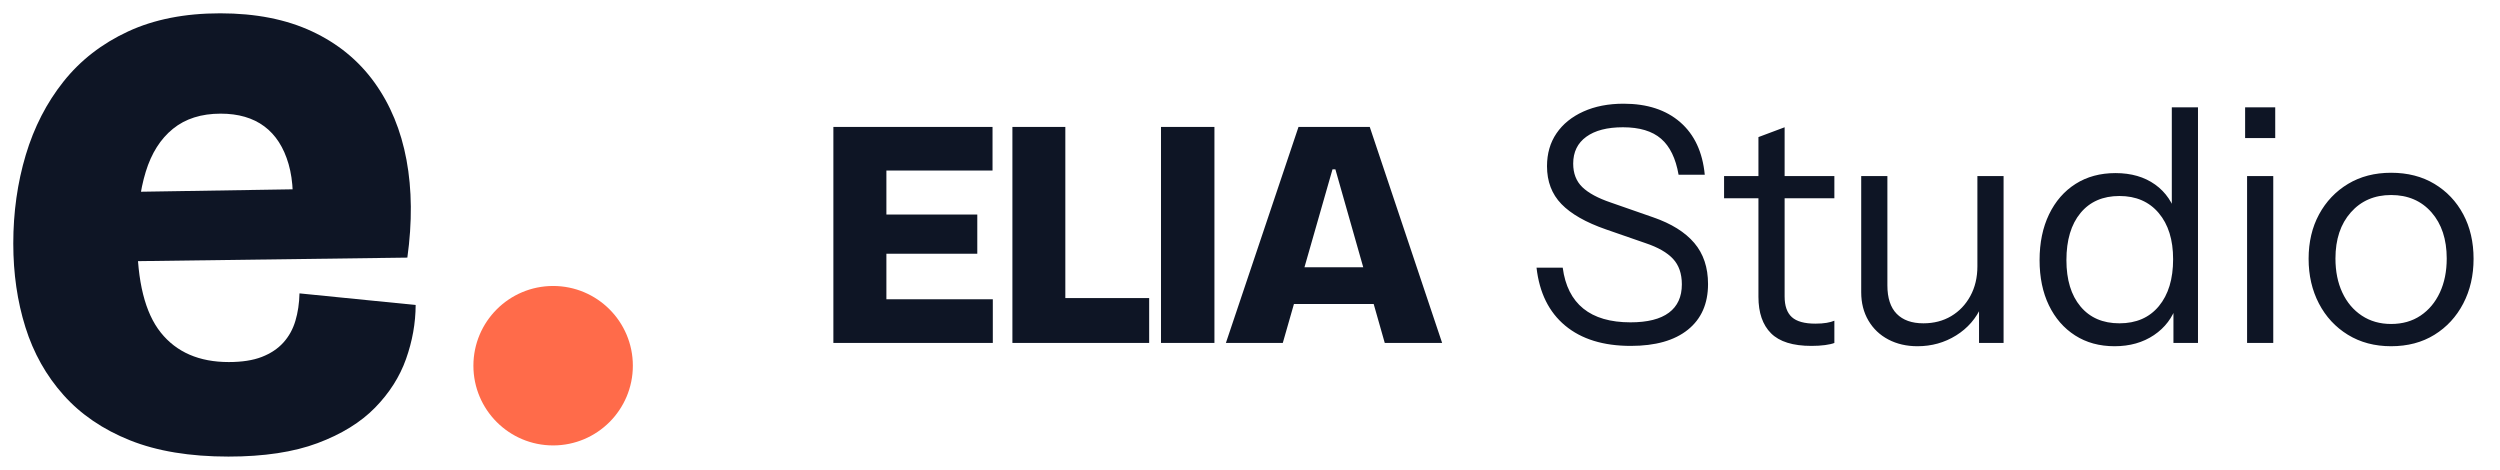
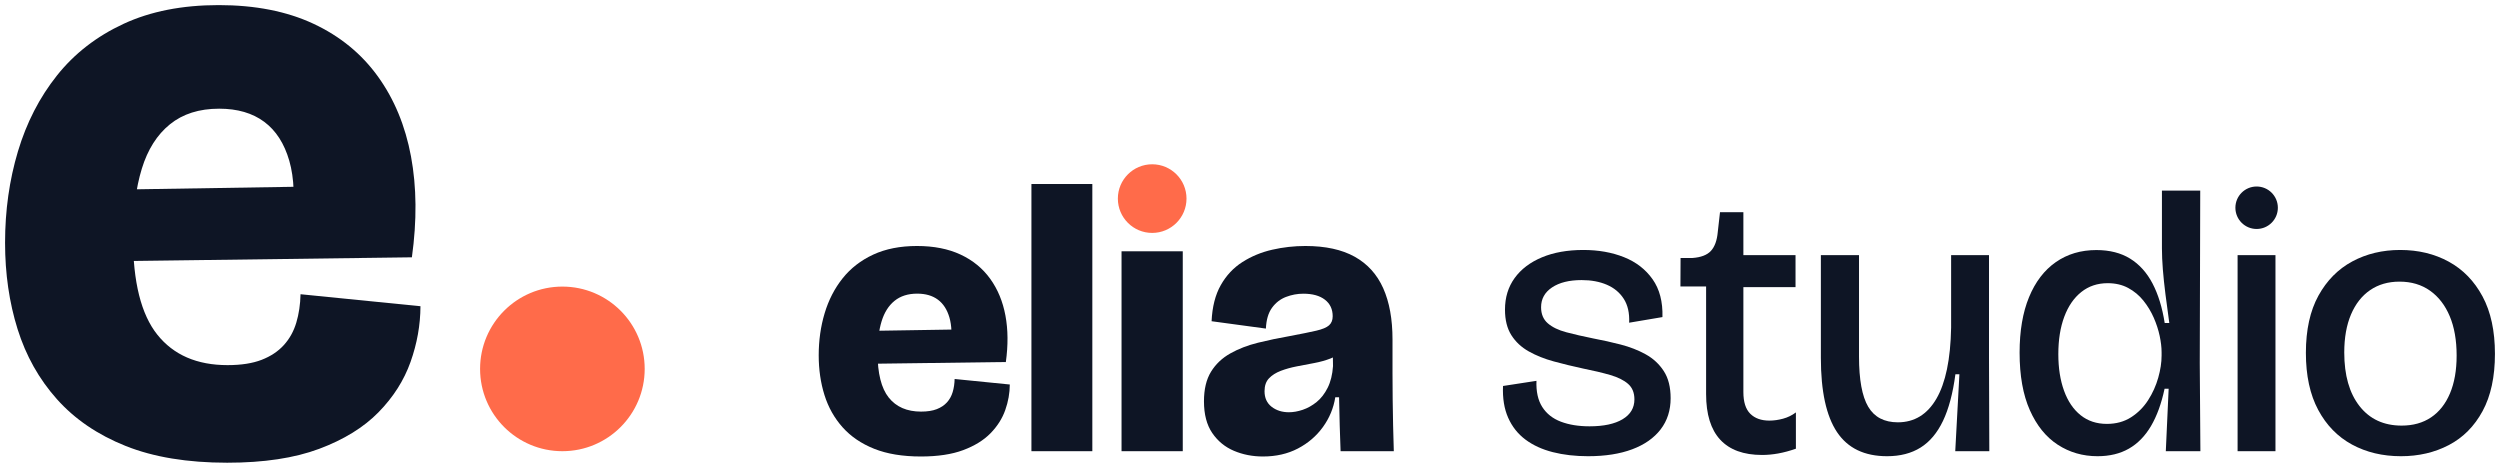
- <svg xmlns="http://www.w3.org/2000/svg" viewBox="8.2 -558.7 3135.8 589.4" role="img" aria-label="ELIA Studio">
+ <svg xmlns="http://www.w3.org/2000/svg" viewBox="18.7 -548.2 3037.5 568.8" role="img" aria-label="ELIA Studio">
  <path fill="#0E1525" d="M294.714 14.0Q222.285 14.0 171.357 -6.357Q120.428 -26.714 87.857 -63.214Q55.286 -99.714 40.071 -148.286Q24.857 -196.857 24.857 -253.286Q24.857 -312 40.5 -364.286Q56.143 -416.571 87.928 -456.5Q119.714 -496.429 168.785 -519.214Q217.857 -542.0 284.428 -542.0Q351 -542.0 399.5 -519.357Q448 -496.714 477.857 -455.286Q507.714 -413.857 518.071 -358.143Q528.428 -302.429 519.142 -235.571L127.286 -230.429V-317.286L404.571 -321.714L373 -274.143Q379.285 -321.286 370.214 -352.786Q361.143 -384.286 339.714 -400.214Q318.286 -416.143 285 -416.143Q248.571 -416.143 225.143 -397.143Q201.714 -378.143 191 -343.214Q180.286 -308.286 180.286 -259.857Q180.286 -178.571 209.857 -141.571Q239.428 -104.571 295.143 -104.571Q320 -104.571 336.571 -111Q353.143 -117.429 363.571 -128.929Q374 -140.429 378.714 -156.214Q383.428 -172 383.857 -190.714L529.571 -176.143Q529.428 -142 517.5 -108.429Q505.571 -74.857 478.571 -47.286Q451.571 -19.714 406.5 -2.857Q361.428 14.0 294.714 14.0Z" />
  <circle cx="702.0" cy="-100.0" r="100.0" fill="#FF6B4A" />
-   <path fill="#0E1525" d="M1053.519 -128.526V-399.474H1120.024V-128.526ZM1102.723 -128.526V-183.361H1253.503V-128.526ZM1102.723 -240.424V-289.629H1234.033V-240.424ZM1102.723 -344.756V-399.474H1253.152V-344.756ZM1278.077 -128.526V-399.474H1344.465V-128.526ZM1289.689 -128.526V-184.827H1449.618V-128.526ZM1464.456 -128.526V-399.474H1531.489V-128.526ZM1545.857 -128.526 1636.935 -399.474H1726.313L1817.098 -128.526H1745.138L1683.207 -346.281H1679.571L1617.23 -128.526ZM1598.111 -177.379V-223.475H1773.523V-177.379Z" />
-   <path fill="#0E1525" d="M2053.737 -124.832Q2002.011 -124.832 1971.426 -150.284Q1940.842 -175.737 1935.505 -222.947H1968.347Q1972.863 -188.874 1994.211 -171.632Q2015.558 -154.389 2053.326 -154.389Q2085.347 -154.389 2101.563 -166.5Q2117.779 -178.611 2117.779 -202.011Q2117.779 -222.126 2106.695 -234.032Q2095.611 -245.937 2072.211 -253.737L2022.537 -270.979Q1984.768 -284.116 1966.705 -302.795Q1948.642 -321.474 1948.642 -350.211Q1948.642 -374.021 1960.547 -391.468Q1972.453 -408.916 1994.211 -418.768Q2015.968 -428.621 2044.705 -428.621Q2089.042 -428.621 2115.726 -405.426Q2142.411 -382.232 2146.516 -339.537H2113.674Q2108.337 -370.326 2091.711 -384.695Q2075.084 -399.063 2043.884 -399.063Q2014.326 -399.063 1997.905 -387.158Q1981.484 -375.253 1981.484 -353.495Q1981.484 -335.021 1992.979 -323.937Q2004.474 -312.853 2028.695 -304.642L2081.653 -286.168Q2116.137 -274.263 2133.379 -253.942Q2150.621 -233.621 2150.621 -202.421Q2150.621 -165.474 2125.374 -145.153Q2100.126 -124.832 2053.737 -124.832ZM2280.347 -124.832Q2245.453 -124.832 2229.647 -140.637Q2213.842 -156.442 2213.842 -186.411V-386.747L2246.684 -399.063V-186.821Q2246.684 -169.168 2255.716 -160.958Q2264.747 -152.747 2285.274 -152.747Q2293.484 -152.747 2299.437 -153.774Q2305.389 -154.8 2309.084 -156.442V-128.526Q2304.979 -126.884 2297.384 -125.858Q2289.789 -124.832 2280.347 -124.832ZM2170.737 -309.979V-337.895H2309.084V-309.979ZM2413.358 -124.421Q2392.832 -124.421 2376.821 -132.837Q2360.811 -141.253 2351.779 -156.647Q2342.747 -172.042 2342.747 -192.158V-337.895H2375.589V-200.779Q2375.589 -176.968 2387.289 -165.063Q2398.989 -153.158 2420.747 -153.158Q2440.453 -153.158 2455.642 -162.189Q2470.832 -171.221 2479.658 -187.437Q2488.484 -203.653 2488.484 -224.589L2493.821 -174.916Q2483.558 -151.516 2461.8 -137.968Q2440.042 -124.421 2413.358 -124.421ZM2490.537 -128.526V-177.789H2488.484V-337.895H2521.326V-128.526ZM2734.389 -128.526V-177.379L2738.495 -176.147Q2730.695 -152.337 2709.963 -138.379Q2689.232 -124.421 2660.495 -124.421Q2632.168 -124.421 2611.026 -137.968Q2589.884 -151.516 2578.184 -175.737Q2566.484 -199.958 2566.484 -232.389Q2566.484 -265.232 2578.389 -289.863Q2590.295 -314.495 2611.642 -328.042Q2632.989 -341.589 2661.726 -341.589Q2691.284 -341.589 2711.4 -327.221Q2731.516 -312.853 2738.905 -286.579L2732.337 -285.758V-424.105H2765.179V-128.526ZM2666.653 -153.158Q2698.263 -153.158 2716.121 -174.711Q2733.979 -196.263 2733.979 -233.621Q2733.979 -270.158 2715.916 -291.505Q2697.853 -312.853 2666.653 -312.853Q2635.453 -312.853 2617.8 -291.505Q2600.147 -270.158 2600.147 -232.389Q2600.147 -195.442 2617.8 -174.3Q2635.453 -153.158 2666.653 -153.158ZM2826.758 -128.526V-337.895H2859.6V-128.526ZM2824.295 -385.516V-424.105H2862.063V-385.516ZM3007.389 -124.421Q2976.6 -124.421 2953.2 -138.789Q2929.8 -153.158 2916.868 -177.995Q2903.937 -202.832 2903.937 -234.032Q2903.937 -265.642 2917.074 -289.863Q2930.211 -314.084 2953.405 -328.042Q2976.6 -342.0 3007.389 -342.0Q3038.589 -342.0 3061.784 -328.042Q3084.979 -314.084 3097.911 -289.863Q3110.842 -265.642 3110.842 -234.032Q3110.842 -202.832 3097.911 -177.995Q3084.979 -153.158 3061.784 -138.789Q3038.589 -124.421 3007.389 -124.421ZM3007.389 -152.337Q3028.737 -152.337 3044.337 -162.805Q3059.937 -173.274 3068.558 -191.747Q3077.179 -210.221 3077.179 -234.442Q3077.179 -270.568 3058.089 -292.326Q3039.0 -314.084 3007.389 -314.084Q2976.189 -314.084 2956.895 -292.326Q2937.6 -270.568 2937.6 -234.442Q2937.6 -210.221 2946.221 -191.747Q2954.842 -173.274 2970.647 -162.805Q2986.453 -152.337 3007.389 -152.337Z" />
+   <path fill="#0E1525" d="M1137.568 6.44Q1104.251 6.44 1080.824 -2.924Q1057.397 -12.289 1042.414 -29.079Q1027.431 -45.869 1020.433 -68.211Q1013.434 -90.554 1013.434 -116.511Q1013.434 -143.52 1020.63 -167.571Q1027.826 -191.623 1042.447 -209.99Q1057.068 -228.357 1079.641 -238.839Q1102.214 -249.32 1132.837 -249.32Q1163.46 -249.32 1185.77 -238.904Q1208.08 -228.489 1221.814 -209.431Q1235.548 -190.374 1240.313 -164.746Q1245.077 -139.117 1240.806 -108.363L1060.551 -105.997V-145.951L1188.103 -147.989L1173.58 -126.106Q1176.471 -147.791 1172.298 -162.281Q1168.126 -176.771 1158.268 -184.099Q1148.411 -191.426 1133.1 -191.426Q1116.343 -191.426 1105.566 -182.686Q1094.788 -173.946 1089.86 -157.879Q1084.931 -141.811 1084.931 -119.534Q1084.931 -82.143 1098.534 -65.123Q1112.137 -48.103 1137.766 -48.103Q1149.2 -48.103 1156.823 -51.06Q1164.446 -54.017 1169.243 -59.307Q1174.04 -64.597 1176.208 -71.859Q1178.377 -79.12 1178.574 -87.729L1245.603 -81.026Q1245.537 -65.32 1240.05 -49.877Q1234.563 -34.434 1222.143 -21.752Q1209.723 -9.069 1188.99 -1.314Q1168.257 6.44 1137.568 6.44Z" />
+   <path fill="#0E1525" d="M1271.888 0.0V-324.628H1345.883V0.0Z" />
+   <path fill="#0E1525" d="M1381.368 0.0V-242.88H1455.757V0.0Z" />
+   <circle cx="1418.6" cy="-306.9" r="41.7" fill="#FF6B4A" />
+   <path fill="#0E1525" d="M1553.146 6.44Q1534.22 6.44 1517.923 -0.46Q1501.626 -7.36 1491.571 -22.113Q1481.517 -36.866 1481.517 -60.589Q1481.517 -82.603 1490.06 -96.501Q1498.603 -110.4 1513.52 -118.779Q1528.437 -127.157 1547.166 -131.79Q1565.894 -136.423 1585.937 -139.906Q1606.834 -143.849 1617.94 -146.411Q1629.046 -148.974 1633.481 -152.917Q1637.917 -156.86 1637.917 -163.957Q1637.917 -176.771 1628.487 -184.066Q1619.057 -191.36 1602.3 -191.36Q1591.391 -191.36 1581.14 -187.417Q1570.888 -183.474 1564.186 -174.241Q1557.483 -165.009 1556.76 -148.974L1490.783 -157.911Q1491.966 -184.131 1501.954 -201.776Q1511.943 -219.42 1528.273 -229.836Q1544.603 -240.251 1564.416 -244.786Q1584.228 -249.32 1604.797 -249.32Q1641.268 -249.32 1664.663 -236.276Q1688.057 -223.231 1699.327 -197.964Q1710.597 -172.697 1710.597 -135.7V-94.168Q1710.597 -78.594 1710.794 -62.79Q1710.991 -46.986 1711.32 -31.346Q1711.648 -15.706 1712.174 0.0H1647.511Q1646.986 -14.851 1646.46 -31.214Q1645.934 -47.577 1645.671 -65.517H1641.071Q1637.917 -45.737 1626.056 -29.341Q1614.194 -12.946 1595.63 -3.253Q1577.066 6.44 1553.146 6.44ZM1584.754 -47.314Q1592.706 -47.314 1601.544 -50.304Q1610.383 -53.294 1618.367 -59.734Q1626.351 -66.174 1631.806 -77.05Q1637.26 -87.926 1638.311 -103.369L1638.048 -121.769L1649.68 -122.097Q1644.554 -116.249 1635.453 -112.7Q1626.351 -109.151 1615.706 -107.147Q1605.06 -105.143 1594.381 -103.073Q1583.703 -101.003 1574.831 -97.619Q1565.96 -94.234 1560.539 -88.55Q1555.117 -82.866 1555.117 -72.877Q1555.117 -60.654 1563.693 -53.984Q1572.269 -47.314 1584.754 -47.314Z" />
+   <path fill="#0E1525" d="M1948.171 6.095Q1924.787 6.095 1905.393 1.166Q1886 -3.762 1872.167 -14.068Q1858.334 -24.374 1851.116 -40.655Q1843.898 -56.936 1844.868 -79.235L1885.502 -85.484Q1884.741 -65.967 1892.539 -53.727Q1900.337 -41.488 1915.163 -35.856Q1929.99 -30.224 1949.994 -30.224Q1975.765 -30.224 1990.14 -38.827Q2004.515 -47.43 2004.515 -62.943Q2004.515 -75.029 1996.824 -81.773Q1989.132 -88.517 1975.102 -92.58Q1961.073 -96.644 1942.125 -100.428Q1923.648 -104.409 1906.584 -109.064Q1889.52 -113.718 1876.117 -121.259Q1862.715 -128.8 1854.988 -140.998Q1847.261 -153.196 1847.261 -171.996Q1847.261 -194.169 1858.972 -210.352Q1870.682 -226.534 1892.103 -235.512Q1913.523 -244.49 1942.525 -244.49Q1969.862 -244.49 1991.835 -235.745Q2013.809 -226.999 2026.585 -208.911Q2039.361 -190.823 2038.572 -162.939L1998.124 -156.11Q1998.913 -173.688 1991.575 -185.114Q1984.237 -196.54 1971.039 -202.219Q1957.842 -207.898 1940.367 -207.898Q1917.784 -207.898 1904.452 -198.993Q1891.12 -190.089 1891.12 -174.931Q1891.12 -162.457 1899.277 -155.384Q1907.434 -148.312 1921.773 -144.506Q1936.112 -140.7 1954.48 -136.998Q1971.291 -133.838 1987.895 -129.553Q2004.499 -125.268 2018.176 -117.714Q2031.853 -110.159 2040.185 -97.361Q2048.517 -84.564 2048.517 -64.378Q2048.517 -42.309 2036.379 -26.51Q2024.241 -10.711 2001.832 -2.308Q1979.424 6.095 1948.171 6.095Z" />
+   <path fill="#0E1525" d="M2159.645 4.578Q2125.972 4.578 2108.793 -13.951Q2091.614 -32.48 2091.614 -69.466V-200.176H2060.422L2060.586 -234.726H2074.818Q2090.502 -235.821 2097.449 -243.346Q2104.396 -250.87 2105.781 -266.209L2108.503 -290.386H2136.903V-238.203H2200.268V-199.355H2136.903V-71.826Q2136.903 -53.799 2145.284 -45.481Q2153.665 -37.162 2168.478 -37.162Q2176.534 -37.162 2185.134 -39.501Q2193.735 -41.839 2200.717 -47.129V-3.028Q2189.392 0.937 2179.269 2.757Q2169.146 4.578 2159.645 4.578Z" />
+   <path fill="#0E1525" d="M2311.461 6.095Q2270.236 6.095 2250.645 -23.23Q2231.054 -52.555 2231.054 -113.373V-238.203H2277.4V-114.929Q2277.4 -72.943 2288.569 -54.015Q2299.737 -35.087 2324.615 -35.087Q2339.686 -35.087 2351.394 -42.269Q2363.102 -49.451 2371.431 -63.746Q2379.76 -78.042 2384.267 -99.599Q2388.774 -121.155 2389.31 -150.157V-238.203H2435.333V-113.899L2435.717 0.0H2394.327L2399.376 -93.501H2394.524Q2389.929 -58.787 2379.44 -36.825Q2368.95 -14.862 2352.152 -4.384Q2335.354 6.095 2311.461 6.095Z" />
+   <path fill="#0E1525" d="M2567.232 6.095Q2540.327 6.095 2518.863 -7.88Q2497.4 -21.855 2484.955 -49.85Q2472.51 -77.844 2472.51 -119.71Q2472.51 -159.319 2483.991 -187.174Q2495.472 -215.028 2516.498 -229.704Q2537.524 -244.381 2565.781 -244.381Q2589.996 -244.381 2606.846 -233.951Q2623.697 -223.522 2634.047 -203.709Q2644.397 -183.896 2648.811 -155.727H2654.402Q2651.762 -174.532 2649.714 -190.744Q2647.666 -206.956 2646.557 -220.893Q2645.448 -234.83 2645.448 -246.407V-316.655H2691.986L2691.411 -106.709L2692.177 0.0H2650.158L2653.613 -75.9H2648.652Q2642.94 -48.88 2632.171 -30.59Q2621.402 -12.299 2605.308 -3.102Q2589.213 6.095 2567.232 6.095ZM2578.557 -33.175Q2595.429 -33.175 2607.983 -41.231Q2620.537 -49.286 2628.705 -62.043Q2636.872 -74.799 2640.952 -89.221Q2645.032 -103.642 2645.032 -116.106V-120.361Q2645.032 -129.036 2642.71 -140.04Q2640.388 -151.044 2635.49 -162.224Q2630.591 -173.403 2622.927 -182.948Q2615.264 -192.493 2604.465 -198.312Q2593.666 -204.13 2579.543 -204.13Q2560.957 -204.13 2547.48 -193.408Q2534.003 -182.685 2526.786 -163.335Q2519.568 -143.985 2519.568 -117.897Q2519.568 -92.614 2526.509 -73.458Q2533.45 -54.302 2546.645 -43.739Q2559.84 -33.175 2578.557 -33.175Z" />
+   <path fill="#0E1525" d="M2737.372 0.0V-238.203H2783.394V0.0Z" />
+   <circle cx="2760.5" cy="-295.8" r="25.8" fill="#0E1525" />
+   <path fill="#0E1525" d="M2935.851 6.095Q2902.534 6.095 2876.407 -8.058Q2850.28 -22.211 2835.316 -50.165Q2820.352 -78.118 2820.352 -119.441Q2820.352 -161.312 2835.617 -188.989Q2850.882 -216.666 2876.779 -230.578Q2902.676 -244.49 2934.882 -244.49Q2967.974 -244.49 2993.964 -230.26Q3019.954 -216.03 3035.003 -188.009Q3050.052 -159.987 3050.052 -118.297Q3050.052 -76.355 3035.039 -48.708Q3020.026 -21.061 2994.101 -7.483Q2968.177 6.095 2935.851 6.095ZM2936.711 -31.094Q2957.608 -31.094 2972.492 -41.121Q2987.376 -51.148 2995.442 -70.257Q3003.508 -89.366 3003.508 -116.21Q3003.508 -144.057 2995.116 -164.025Q2986.724 -183.994 2971.208 -195.004Q2955.691 -206.014 2934.093 -206.014Q2913.464 -206.014 2898.419 -195.719Q2883.373 -185.423 2875.173 -166.142Q2866.972 -146.86 2866.972 -119.978Q2866.972 -78.441 2885.534 -54.768Q2904.095 -31.094 2936.711 -31.094Z" />
</svg>
